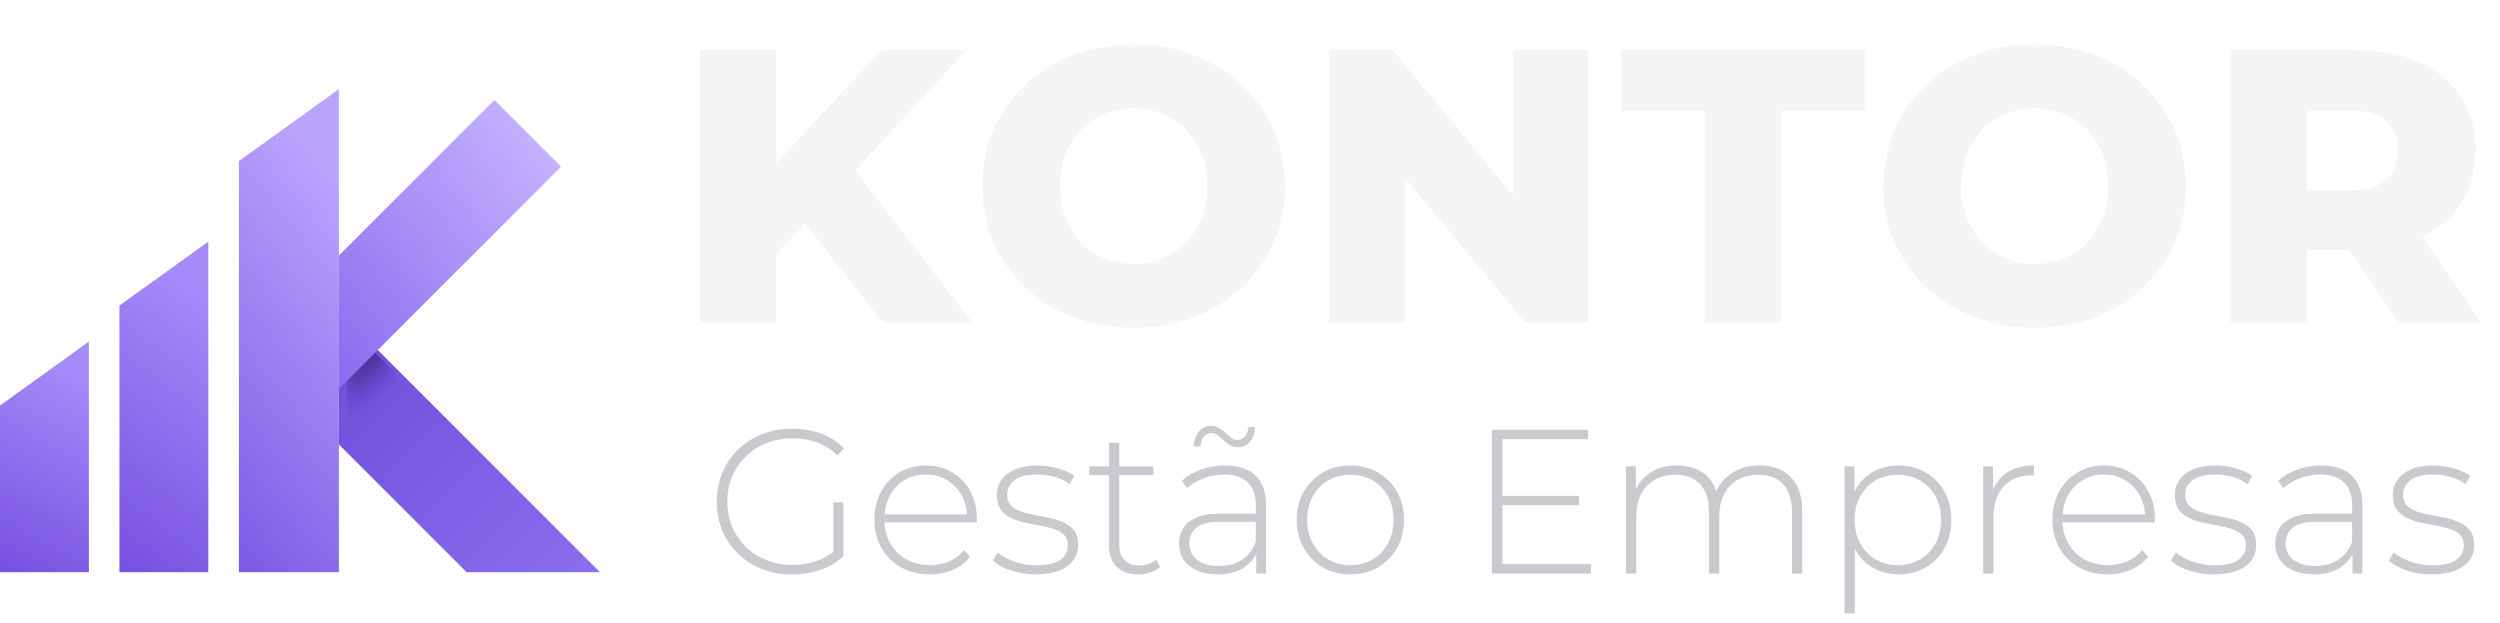
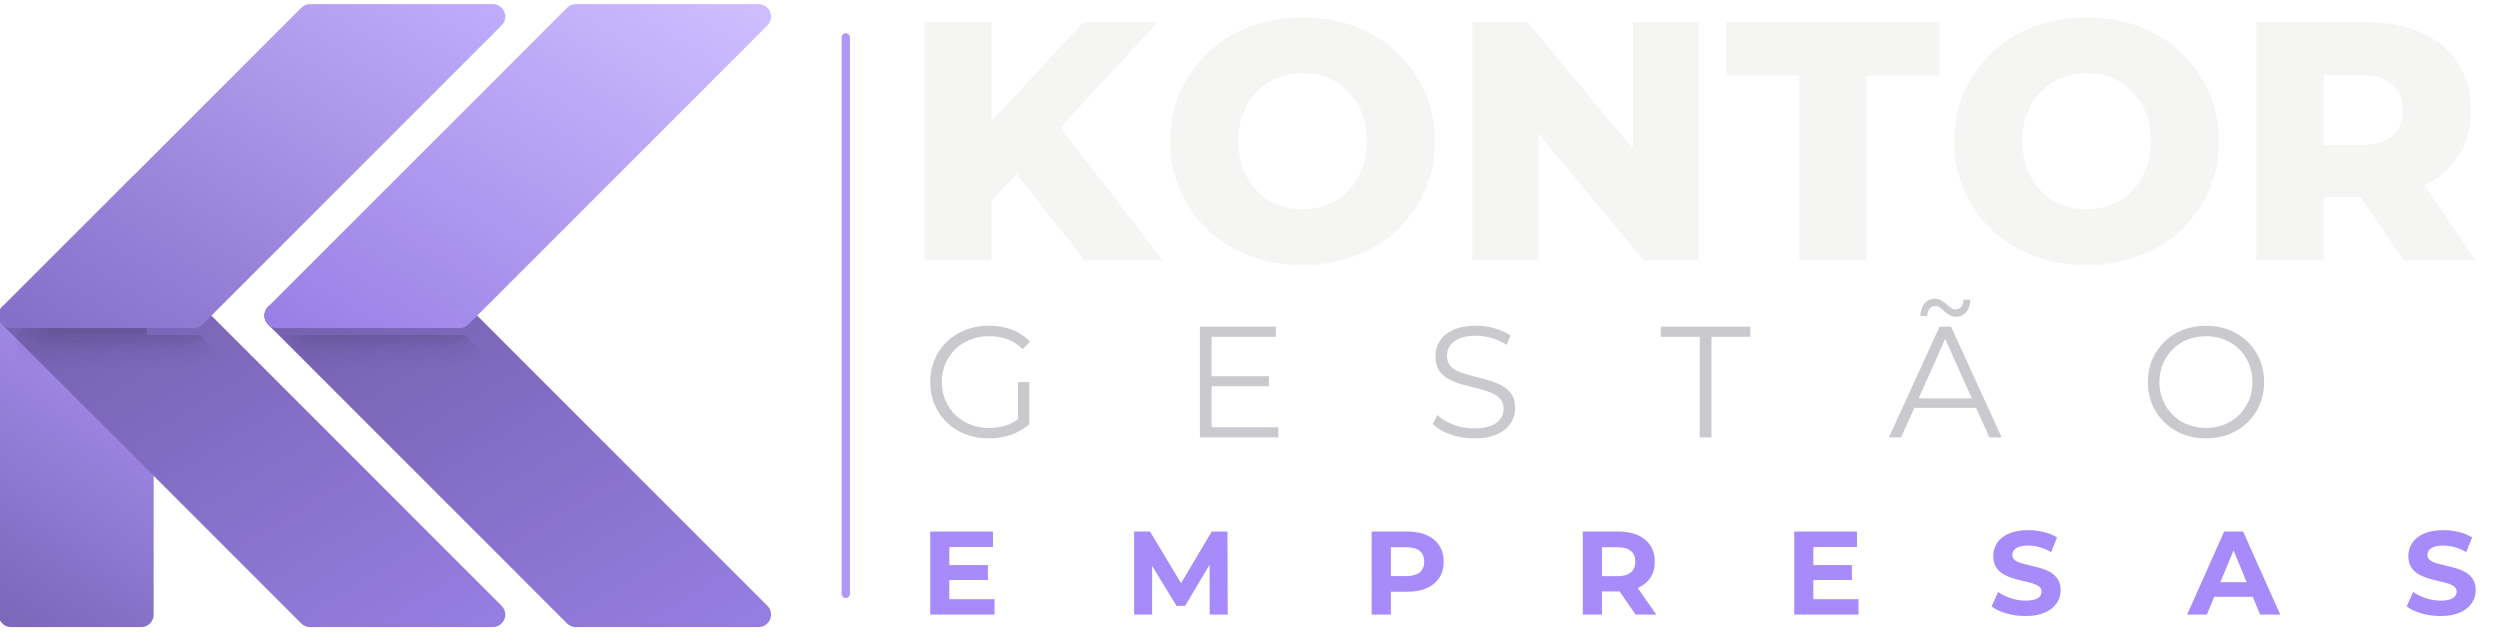
- <svg xmlns="http://www.w3.org/2000/svg" viewBox="0 -6 900 224" role="img" aria-label="Kontor Gestão Empresas">
+ <svg xmlns="http://www.w3.org/2000/svg" viewBox="-4 -6 903 228" role="img" aria-label="Kontor Gestão Empresas">
  <defs>
    <linearGradient id="kt-a" x1="0" y1="1" x2="0.2" y2="0">
-       <stop offset="0" stop-color="#7650E0" />
-       <stop offset="1" stop-color="#A58BFA" />
+       <stop offset="0" stop-color="#7D68BC" />
+       <stop offset="1" stop-color="#B299FB" />
    </linearGradient>
-     <linearGradient id="kt-b" x1="0" y1="1" x2="0.25" y2="0">
-       <stop offset="0" stop-color="#7C5AE6" />
-       <stop offset="1" stop-color="#B9A4FC" />
+     <linearGradient id="kt-b" x1="0" y1="1" x2="1" y2="0">
+       <stop offset="0" stop-color="#866FC8" />
+       <stop offset="1" stop-color="#BFABFC" />
    </linearGradient>
    <linearGradient id="kt-braco" x1="0" y1="1" x2="1" y2="0">
-       <stop offset="0" stop-color="#8A6BEE" />
-       <stop offset="1" stop-color="#CBBBFF" />
+       <stop offset="0" stop-color="#9A80E6" />
+       <stop offset="1" stop-color="#CDBDFE" />
    </linearGradient>
    <linearGradient id="kt-perna" x1="0" y1="0" x2="1" y2="1">
-       <stop offset="0" stop-color="#6D4BD8" />
-       <stop offset="1" stop-color="#8B6EF0" />
+       <stop offset="0" stop-color="#7561AF" />
+       <stop offset="1" stop-color="#967DE1" />
    </linearGradient>
-     <filter id="kt-desfoque" x="-20%" y="-20%" width="140%" height="140%">
-       <feGaussianBlur stdDeviation="4" />
+     <filter id="kt-d" x="-20%" y="-20%" width="140%" height="140%">
+       <feGaussianBlur stdDeviation="6" />
    </filter>
+     <clipPath id="kt-pa">
+       <path d="M0,108 L66,108 L174,216 L108,216 Z" />
+       <path d="M0,108 L47,61 L47,216 L0,216 Z" />
+     </clipPath>
+     <clipPath id="kt-pb">
+       <path d="M96,108 L162,108 L270,216 L204,216 Z" />
+     </clipPath>
  </defs>
-   <g>
-     <path fill="url(#kt-a)" d="M0,200 L0,140 L32,116.96 L32,200 Z" />
-     <path fill="url(#kt-a)" d="M43,200 L43,104 L75,80.96 L75,200 Z" />
-     <path fill="url(#kt-b)" d="M86,200 L86,52 L122,26.08 L122,200 Z" />
-     <path fill="url(#kt-perna)" d="M122,106 L216,200 L168,200 L122,154 Z" />
-     <clipPath id="kt-clip-perna">
-       <path d="M122,106 L216,200 L168,200 L122,154 Z" />
-     </clipPath>
-     <path clip-path="url(#kt-clip-perna)" filter="url(#kt-desfoque)" fill="#26135E" opacity=".55" transform="translate(3 5)" d="M122,86 L178,30 L202,54 L122,134 Z" />
-     <path fill="url(#kt-braco)" d="M122,86 L178,30 L202,54 L122,134 Z" />
+   <g stroke-linejoin="round" stroke-width="9">
+     <path fill="url(#kt-a)" stroke="url(#kt-a)" d="M0,108 L47,61 L47,216 L0,216 Z" />
+     <path fill="url(#kt-perna)" stroke="url(#kt-perna)" d="M0,108 L66,108 L174,216 L108,216 Z" />
+     <path clip-path="url(#kt-pa)" filter="url(#kt-d)" fill="#2A233E" opacity=".38" transform="translate(2 7)" d="M0,108 L108,0 L174,0 L66,108 Z" />
+     <path fill="url(#kt-b)" stroke="url(#kt-b)" d="M0,108 L108,0 L174,0 L66,108 Z" />
+     <path fill="url(#kt-perna)" stroke="url(#kt-perna)" d="M96,108 L162,108 L270,216 L204,216 Z" />
+     <path clip-path="url(#kt-pb)" filter="url(#kt-d)" fill="#2A233E" opacity=".38" transform="translate(2 7)" d="M96,108 L204,0 L270,0 L162,108 Z" />
+     <path fill="url(#kt-braco)" stroke="url(#kt-braco)" d="M96,108 L204,0 L270,0 L162,108 Z" />
  </g>
-   <path fill="#F5F5F4" d="M279.44 110L252 110L252 12.00L279.44 12.00L279.44 52.74L317.38 12.00L347.90 12.00L307.86 55.40L350 110L317.80 110L289.80 74.44L279.44 85.50L279.44 110ZM408.10 111.96L408.10 111.96Q396.34 111.96 386.40 108.18Q376.46 104.40 369.11 97.47Q361.76 90.54 357.70 81.30Q353.64 72.06 353.64 61.00L353.64 61.00Q353.64 49.94 357.70 40.70Q361.76 31.46 369.11 24.53Q376.46 17.60 386.40 13.82Q396.34 10.04 408.10 10.04L408.10 10.04Q420 10.04 429.87 13.82Q439.74 17.60 447.02 24.53Q454.30 31.46 458.43 40.70Q462.56 49.94 462.56 61.00L462.56 61.00Q462.56 72.06 458.43 81.37Q454.30 90.68 447.02 97.54Q439.74 104.40 429.87 108.18Q420 111.96 408.10 111.96ZM408.10 89L408.10 89Q413.70 89 418.53 87.04Q423.36 85.08 426.93 81.37Q430.50 77.66 432.53 72.48Q434.56 67.30 434.56 61.00L434.56 61.00Q434.56 54.56 432.53 49.45Q430.50 44.34 426.93 40.63Q423.36 36.92 418.53 34.96Q413.70 33.00 408.10 33.00L408.10 33.00Q402.50 33.00 397.67 34.96Q392.84 36.92 389.27 40.63Q385.70 44.34 383.67 49.45Q381.64 54.56 381.64 61.00L381.64 61.00Q381.64 67.30 383.67 72.48Q385.70 77.66 389.27 81.37Q392.84 85.08 397.67 87.04Q402.50 89 408.10 89ZM505.68 110L478.52 110L478.52 12.00L501.34 12.00L544.60 64.22L544.60 12.00L571.76 12.00L571.76 110L548.94 110L505.68 57.78L505.68 110ZM641.34 110L613.62 110L613.62 33.98L583.52 33.98L583.52 12.00L671.30 12.00L671.30 33.98L641.34 33.98L641.34 110ZM732.48 111.96L732.48 111.96Q720.72 111.96 710.78 108.18Q700.84 104.40 693.49 97.47Q686.14 90.54 682.08 81.30Q678.02 72.06 678.02 61.00L678.02 61.00Q678.02 49.94 682.08 40.70Q686.14 31.46 693.49 24.53Q700.84 17.60 710.78 13.82Q720.72 10.04 732.48 10.04L732.48 10.04Q744.38 10.04 754.25 13.82Q764.12 17.60 771.40 24.53Q778.68 31.46 782.81 40.70Q786.94 49.94 786.94 61.00L786.94 61.00Q786.94 72.06 782.81 81.37Q778.68 90.68 771.40 97.54Q764.12 104.40 754.25 108.18Q744.38 111.96 732.48 111.96ZM732.48 89L732.48 89Q738.08 89 742.91 87.04Q747.74 85.08 751.31 81.37Q754.88 77.66 756.91 72.48Q758.94 67.30 758.94 61.00L758.94 61.00Q758.94 54.56 756.91 49.45Q754.88 44.34 751.31 40.63Q747.74 36.92 742.91 34.96Q738.08 33.00 732.48 33.00L732.48 33.00Q726.88 33.00 722.05 34.96Q717.22 36.92 713.65 40.63Q710.08 44.34 708.05 49.45Q706.02 54.56 706.02 61.00L706.02 61.00Q706.02 67.30 708.05 72.48Q710.08 77.66 713.65 81.37Q717.22 85.08 722.05 87.04Q726.88 89 732.48 89ZM830.62 110L802.90 110L802.90 12.00L847.70 12.00Q861.14 12.00 870.87 16.34Q880.60 20.68 885.92 28.87Q891.24 37.06 891.24 48.26L891.24 48.26Q891.24 59.32 885.92 67.30L885.92 67.30Q880.88 75 872.06 79.20L872.06 79.20L893.20 110L863.52 110L845.74 83.96L830.62 83.96L830.62 110ZM830.62 33.84L830.62 62.54L846.02 62.54Q854.70 62.54 858.97 58.76Q863.24 54.98 863.24 48.26L863.24 48.26Q863.24 41.40 858.97 37.62Q854.70 33.84 846.02 33.84L846.02 33.84L830.62 33.84Z" />
-   <path fill="#C9C9CE" d="M285.13 200.84Q279.29 200.84 274.34 198.88Q269.38 196.92 265.72 193.37Q262.06 189.82 260.06 185.05Q258.07 180.28 258.07 174.59Q258.07 168.89 260.06 164.12Q262.06 159.36 265.76 155.81Q269.45 152.26 274.37 150.3Q279.29 148.34 285.21 148.34Q290.83 148.34 295.63 150.11Q300.44 151.89 303.84 155.44L301.47 157.95Q298.07 154.62 294.04 153.22Q290.01 151.81 285.28 151.81Q280.25 151.81 275.96 153.51Q271.67 155.21 268.49 158.32Q265.31 161.43 263.58 165.57Q261.84 169.71 261.84 174.59Q261.84 179.47 263.58 183.61Q265.31 187.75 268.49 190.86Q271.67 193.96 275.96 195.66Q280.25 197.36 285.28 197.36Q289.86 197.36 294.01 195.96Q297.19 194.85 300 192.63V174.81H303.62V194.18Q300.14 197.51 295.3 199.18Q290.46 200.84 285.13 200.84ZM334.68 200.77Q328.83 200.77 324.36 198.25Q319.89 195.74 317.34 191.3Q314.78 186.86 314.78 181.17Q314.78 175.4 317.19 171Q319.59 166.6 323.81 164.09Q328.02 161.57 333.27 161.57Q338.52 161.57 342.7 164.01Q346.88 166.45 349.28 170.85Q351.68 175.25 351.68 181.02Q351.68 181.24 351.65 181.5Q351.61 181.76 351.61 182.06H318.41Q318.56 186.35 320.55 189.67Q322.62 193.37 326.32 195.4Q330.02 197.44 334.75 197.44Q338.45 197.44 341.66 196.11Q344.88 194.78 347.1 192.04L349.24 194.48Q346.73 197.59 342.92 199.18Q339.11 200.77 334.68 200.77ZM318.48 179.17H348.13Q347.91 175.48 346.29 172.44Q344.29 168.89 340.96 166.86Q337.63 164.83 333.27 164.83Q328.98 164.83 325.62 166.86Q322.25 168.89 320.33 172.44Q318.7 175.48 318.48 179.17ZM372.91 200.77Q368.1 200.77 363.92 199.36Q359.74 197.96 357.45 195.81L359.15 192.85Q361.37 194.78 365.07 196.14Q368.77 197.51 373.06 197.51Q379.12 197.51 381.78 195.52Q384.44 193.52 384.44 190.27Q384.44 187.9 383.07 186.53Q381.71 185.16 379.41 184.42Q377.12 183.68 374.39 183.2Q371.65 182.72 368.91 182.13Q366.18 181.54 363.89 180.43Q361.59 179.32 360.23 177.36Q358.86 175.4 358.86 172.15Q358.86 169.19 360.48 166.82Q362.11 164.46 365.36 163.02Q368.62 161.57 373.5 161.57Q377.12 161.57 380.78 162.61Q384.44 163.64 386.74 165.35L385.03 168.3Q382.59 166.45 379.56 165.64Q376.53 164.83 373.42 164.83Q367.8 164.83 365.18 166.9Q362.55 168.97 362.55 172.07Q362.55 174.51 363.92 175.96Q365.29 177.4 367.58 178.17Q369.88 178.95 372.61 179.43Q375.35 179.91 378.08 180.5Q380.82 181.1 383.11 182.17Q385.4 183.24 386.77 185.13Q388.14 187.01 388.14 190.19Q388.14 193.37 386.4 195.74Q384.66 198.1 381.26 199.43Q377.86 200.77 372.91 200.77ZM409.73 200.77Q404.63 200.77 401.93 197.96Q399.23 195.15 399.23 190.27V165.05H392.13V161.87H399.23V153.44H402.93V161.87H415.2V165.05H402.93V189.9Q402.93 193.59 404.78 195.59Q406.63 197.59 410.1 197.59Q413.73 197.59 416.09 195.44L417.65 198.03Q416.17 199.43 414.06 200.1Q411.95 200.77 409.73 200.77ZM452.25 200.47V193.52Q450.7 196.4 447.89 198.25Q444.12 200.77 438.35 200.77Q434.06 200.77 430.92 199.4Q427.78 198.03 426.11 195.52Q424.45 193 424.45 189.75Q424.45 186.79 425.82 184.39Q427.18 181.98 430.36 180.47Q433.54 178.95 438.87 178.95H452.1V175.85Q452.1 170.45 449.18 167.64Q446.26 164.83 440.64 164.83Q436.65 164.83 433.21 166.2Q429.77 167.56 427.33 169.71L425.48 167.05Q428.37 164.46 432.43 163.02Q436.5 161.57 440.94 161.57Q448.11 161.57 451.96 165.2Q455.8 168.82 455.8 175.99V200.47ZM452.1 181.84H438.94Q432.95 181.84 430.55 184.05Q428.15 186.27 428.15 189.6Q428.15 193.3 430.96 195.52Q433.77 197.73 438.87 197.73Q443.75 197.73 447.11 195.52Q450.48 193.3 452.1 189.08ZM445.67 154.99Q444.04 154.99 442.75 154.22Q441.46 153.44 440.42 152.44Q439.39 151.44 438.35 150.67Q437.32 149.89 436.13 149.89Q434.43 149.89 433.4 151.18Q432.36 152.48 432.21 154.7H429.77Q429.92 151.37 431.58 149.34Q433.25 147.3 435.91 147.3Q437.54 147.3 438.83 148.08Q440.13 148.85 441.2 149.85Q442.27 150.85 443.27 151.63Q444.27 152.4 445.45 152.4Q447.15 152.4 448.22 151.11Q449.29 149.82 449.37 147.75H451.81Q451.73 150.93 450.03 152.96Q448.33 154.99 445.67 154.99ZM486.12 200.77Q480.57 200.77 476.25 198.25Q471.92 195.74 469.37 191.3Q466.82 186.86 466.82 181.17Q466.82 175.4 469.37 171Q471.92 166.6 476.25 164.09Q480.57 161.57 486.12 161.57Q491.67 161.57 496.03 164.09Q500.39 166.6 502.91 171Q505.42 175.4 505.42 181.17Q505.42 186.86 502.91 191.3Q500.39 195.74 496.03 198.25Q491.67 200.77 486.12 200.77ZM486.12 197.44Q490.56 197.44 494.11 195.4Q497.66 193.37 499.65 189.67Q501.65 185.98 501.65 181.17Q501.65 176.29 499.65 172.63Q497.66 168.97 494.11 166.93Q490.56 164.9 486.12 164.9Q481.68 164.9 478.17 166.93Q474.66 168.97 472.63 172.63Q470.59 176.29 470.59 181.17Q470.59 185.98 472.63 189.67Q474.66 193.37 478.17 195.4Q481.68 197.44 486.12 197.44ZM537.07 200.47V148.71H571.68V152.11H540.84V172.52H568.42V175.85H540.84V197.07H572.79V200.47ZM585.36 200.47V161.87H588.91V170.15Q590.68 166.45 594.08 164.16Q598.08 161.57 603.7 161.57Q609.46 161.57 613.46 164.46Q616.56 166.82 617.82 170.89Q619.52 167.12 623 164.61Q627.29 161.57 633.42 161.57Q638.08 161.57 641.52 163.39Q644.96 165.2 646.88 168.86Q648.8 172.52 648.8 177.92V200.47H645.11V178.21Q645.11 171.7 641.93 168.3Q638.75 164.9 633.05 164.9Q628.69 164.9 625.51 166.75Q622.33 168.6 620.63 171.93Q618.93 175.25 618.93 179.91V200.47H615.23V178.21Q615.23 171.7 612.05 168.3Q608.87 164.9 603.18 164.9Q598.82 164.9 595.64 166.75Q592.46 168.6 590.76 171.93Q589.05 175.25 589.05 179.91V200.47ZM683.41 200.77Q678.31 200.77 674.24 198.4Q670.1 196.03 667.73 191.67V214.82H664.04V161.87H667.59V170.89Q667.66 170.82 667.73 170.67Q670.1 166.31 674.21 163.94Q678.31 161.57 683.41 161.57Q688.88 161.57 693.21 164.05Q697.54 166.53 700.01 170.97Q702.49 175.4 702.49 181.17Q702.49 186.94 700.01 191.37Q697.54 195.81 693.21 198.29Q688.88 200.77 683.41 200.77ZM683.19 197.44Q687.63 197.44 691.18 195.4Q694.73 193.37 696.76 189.67Q698.79 185.98 698.79 181.17Q698.79 176.29 696.76 172.63Q694.73 168.97 691.18 166.93Q687.63 164.9 683.19 164.9Q678.75 164.9 675.24 166.93Q671.73 168.97 669.69 172.63Q667.66 176.29 667.66 181.17Q667.66 185.98 669.69 189.67Q671.73 193.37 675.24 195.4Q678.75 197.44 683.19 197.44ZM713.95 200.47V161.87H717.5V170.3Q719.2 166.31 722.6 164.09Q726.45 161.57 732.22 161.57V165.2Q732 165.2 731.77 165.16Q731.55 165.12 731.33 165.12Q724.9 165.12 721.27 169.15Q717.65 173.18 717.65 180.36V200.47ZM758.76 200.77Q752.92 200.77 748.45 198.25Q743.97 195.74 741.42 191.3Q738.87 186.86 738.87 181.17Q738.87 175.4 741.28 171Q743.68 166.6 747.89 164.09Q752.11 161.57 757.36 161.57Q762.61 161.57 766.79 164.01Q770.97 166.45 773.37 170.85Q775.77 175.25 775.77 181.02Q775.77 181.24 775.73 181.5Q775.7 181.76 775.7 182.06H742.5Q742.64 186.35 744.64 189.67Q746.71 193.37 750.41 195.4Q754.11 197.44 758.84 197.44Q762.54 197.44 765.75 196.11Q768.97 194.78 771.19 192.04L773.33 194.48Q770.82 197.59 767.01 199.18Q763.2 200.77 758.76 200.77ZM742.57 179.17H772.22Q772 175.48 770.37 172.44Q768.38 168.89 765.05 166.86Q761.72 164.83 757.36 164.83Q753.07 164.83 749.71 166.86Q746.34 168.89 744.42 172.44Q742.79 175.48 742.57 179.17ZM796.99 200.77Q792.19 200.77 788.01 199.36Q783.83 197.96 781.54 195.81L783.24 192.85Q785.46 194.78 789.16 196.14Q792.85 197.51 797.14 197.51Q803.21 197.51 805.87 195.52Q808.53 193.52 808.53 190.27Q808.53 187.9 807.16 186.53Q805.79 185.16 803.5 184.42Q801.21 183.68 798.47 183.2Q795.74 182.72 793 182.13Q790.27 181.54 787.97 180.43Q785.68 179.32 784.31 177.36Q782.94 175.4 782.94 172.15Q782.94 169.19 784.57 166.82Q786.2 164.46 789.45 163.02Q792.71 161.57 797.59 161.57Q801.21 161.57 804.87 162.61Q808.53 163.64 810.82 165.35L809.12 168.3Q806.68 166.45 803.65 165.64Q800.62 164.83 797.51 164.83Q791.89 164.83 789.27 166.9Q786.64 168.97 786.64 172.07Q786.64 174.51 788.01 175.96Q789.38 177.4 791.67 178.17Q793.96 178.95 796.7 179.43Q799.43 179.91 802.17 180.5Q804.91 181.1 807.2 182.17Q809.49 183.24 810.86 185.13Q812.23 187.01 812.23 190.19Q812.23 193.37 810.49 195.74Q808.75 198.1 805.35 199.43Q801.95 200.77 796.99 200.77ZM846.91 200.47V193.52Q845.36 196.4 842.55 198.25Q838.77 200.77 833.01 200.77Q828.72 200.77 825.58 199.4Q822.43 198.03 820.77 195.52Q819.1 193 819.1 189.75Q819.1 186.79 820.47 184.39Q821.84 181.98 825.02 180.47Q828.2 178.95 833.52 178.95H846.76V175.85Q846.76 170.45 843.84 167.64Q840.92 164.83 835.3 164.83Q831.31 164.83 827.87 166.2Q824.43 167.56 821.99 169.71L820.14 167.05Q823.02 164.46 827.09 163.02Q831.16 161.57 835.6 161.57Q842.77 161.57 846.61 165.2Q850.46 168.82 850.46 175.99V200.47ZM846.76 181.84H833.6Q827.61 181.84 825.21 184.05Q822.8 186.27 822.8 189.6Q822.8 193.3 825.61 195.52Q828.42 197.73 833.52 197.73Q838.41 197.73 841.77 195.52Q845.13 193.3 846.76 189.08ZM875.45 200.77Q870.65 200.77 866.47 199.36Q862.29 197.96 860 195.81L861.7 192.85Q863.92 194.78 867.61 196.14Q871.31 197.51 875.6 197.51Q881.66 197.51 884.33 195.52Q886.99 193.52 886.99 190.27Q886.99 187.9 885.62 186.53Q884.25 185.16 881.96 184.42Q879.67 183.68 876.93 183.2Q874.2 182.72 871.46 182.13Q868.72 181.54 866.43 180.43Q864.14 179.32 862.77 177.36Q861.4 175.4 861.4 172.15Q861.4 169.19 863.03 166.82Q864.66 164.46 867.91 163.02Q871.16 161.57 876.04 161.57Q879.67 161.57 883.33 162.61Q886.99 163.64 889.28 165.35L887.58 168.3Q885.14 166.45 882.11 165.64Q879.08 164.83 875.97 164.83Q870.35 164.83 867.73 166.9Q865.1 168.97 865.1 172.07Q865.1 174.51 866.47 175.96Q867.84 177.4 870.13 178.17Q872.42 178.95 875.16 179.43Q877.89 179.91 880.63 180.5Q883.37 181.1 885.66 182.17Q887.95 183.24 889.32 185.13Q890.69 187.01 890.69 190.19Q890.69 193.37 888.95 195.74Q887.21 198.1 883.81 199.43Q880.41 200.77 875.45 200.77Z" />
+   <rect x="300" y="6" width="3" height="204" rx="1.5" fill="#A78BFA" opacity=".9" />
+   <path fill="#F5F5F4" d="M354.08 88L330 88L330 2L354.08 2L354.08 37.75L387.37 2L414.16 2L379.02 40.09L416 88L387.74 88L363.17 56.79L354.08 66.50L354.08 88ZM466.49 89.72L466.49 89.72Q456.17 89.72 447.45 86.40Q438.73 83.09 432.28 77.00Q425.83 70.92 422.27 62.81Q418.70 54.71 418.70 45L418.70 45Q418.70 35.29 422.27 27.19Q425.83 19.08 432.28 13.00Q438.73 6.91 447.45 3.60Q456.17 0.28 466.49 0.28L466.49 0.28Q476.94 0.28 485.60 3.60Q494.26 6.91 500.65 13.00Q507.04 19.08 510.66 27.19Q514.29 35.29 514.29 45L514.29 45Q514.29 54.71 510.66 62.88Q507.04 71.05 500.65 77.07Q494.26 83.09 485.60 86.40Q476.94 89.72 466.49 89.72ZM466.49 69.57L466.49 69.57Q471.41 69.57 475.65 67.85Q479.89 66.13 483.02 62.88Q486.15 59.62 487.93 55.07Q489.71 50.53 489.71 45L489.71 45Q489.71 39.35 487.93 34.86Q486.15 30.38 483.02 27.12Q479.89 23.87 475.65 22.15Q471.41 20.43 466.49 20.43L466.49 20.43Q461.58 20.43 457.34 22.15Q453.10 23.87 449.97 27.12Q446.84 30.38 445.06 34.86Q443.27 39.35 443.27 45L443.27 45Q443.27 50.53 445.06 55.07Q446.84 59.62 449.97 62.88Q453.10 66.13 457.34 67.85Q461.58 69.57 466.49 69.57ZM551.63 88L527.80 88L527.80 2L547.83 2L585.79 47.83L585.79 2L609.62 2L609.62 88L589.60 88L551.63 42.17L551.63 88ZM670.19 88L645.87 88L645.87 21.29L619.45 21.29L619.45 2L696.48 2L696.48 21.29L670.19 21.29L670.19 88ZM749.68 89.72L749.68 89.72Q739.36 89.72 730.64 86.40Q721.91 83.09 715.46 77.00Q709.01 70.92 705.45 62.81Q701.89 54.71 701.89 45L701.89 45Q701.89 35.29 705.45 27.19Q709.01 19.08 715.46 13.00Q721.91 6.91 730.64 3.60Q739.36 0.28 749.68 0.28L749.68 0.28Q760.12 0.28 768.78 3.60Q777.45 6.91 783.83 13.00Q790.22 19.08 793.85 27.19Q797.47 35.29 797.47 45L797.47 45Q797.47 54.71 793.85 62.88Q790.22 71.05 783.83 77.07Q777.45 83.09 768.78 86.40Q760.12 89.72 749.68 89.72ZM749.68 69.57L749.68 69.57Q754.59 69.57 758.83 67.85Q763.07 66.13 766.20 62.88Q769.34 59.62 771.12 55.07Q772.90 50.53 772.90 45L772.90 45Q772.90 39.35 771.12 34.86Q769.34 30.38 766.20 27.12Q763.07 23.87 758.83 22.15Q754.59 20.43 749.68 20.43L749.68 20.43Q744.77 20.43 740.53 22.15Q736.29 23.87 733.16 27.12Q730.02 30.38 728.24 34.86Q726.46 39.35 726.46 45L726.46 45Q726.46 50.53 728.24 55.07Q730.02 59.62 733.16 62.88Q736.29 66.13 740.53 67.85Q744.77 69.57 749.68 69.57ZM835.31 88L810.99 88L810.99 2L850.30 2Q862.09 2 870.63 5.81Q879.17 9.62 883.84 16.80Q888.51 23.99 888.51 33.82L888.51 33.82Q888.51 43.53 883.84 50.53L883.84 50.53Q879.42 57.29 871.68 60.97L871.68 60.97L890.23 88L864.18 88L848.58 65.15L835.31 65.15L835.31 88ZM835.31 21.17L835.31 46.35L848.83 46.35Q856.44 46.35 860.19 43.03Q863.94 39.72 863.94 33.82L863.94 33.82Q863.94 27.80 860.19 24.48Q856.44 21.17 848.83 21.17L848.83 21.17L835.31 21.17Z" />
+   <path fill="#C9C9CE" d="M353.09 152.34L353.09 152.34Q348.51 152.34 344.66 150.83Q340.80 149.31 337.97 146.57Q335.14 143.83 333.57 140.11Q332 136.40 332 132Q332 127.60 333.57 123.89Q335.14 120.17 338 117.43Q340.86 114.69 344.71 113.17Q348.57 111.66 353.14 111.66Q357.71 111.66 361.51 113.09Q365.31 114.51 368 117.43L368 117.43L365.37 120.11Q362.86 117.60 359.83 116.51Q356.80 115.43 353.31 115.43L353.31 115.43Q349.60 115.43 346.49 116.66Q343.37 117.89 341.06 120.14Q338.74 122.40 337.46 125.40Q336.17 128.40 336.17 132L336.17 132Q336.17 135.54 337.46 138.57Q338.74 141.60 341.06 143.86Q343.37 146.11 346.49 147.34Q349.60 148.57 353.26 148.57L353.26 148.57Q356.69 148.57 359.77 147.54L359.77 147.54Q361.83 146.86 363.71 145.43L363.71 145.43L363.71 132L367.77 132L367.77 147.26Q364.91 149.77 361.09 151.06Q357.26 152.34 353.09 152.34ZM433.64 133.49L433.64 148.34L457.70 148.34L457.70 152L429.41 152L429.41 112L456.84 112L456.84 115.66L433.64 115.66L433.64 129.89L454.33 129.89L454.33 133.49L433.64 133.49ZM528.36 152.34L528.36 152.34Q523.91 152.34 519.82 150.89Q515.74 149.43 513.51 147.14L513.51 147.14L515.16 143.89Q517.28 145.94 520.85 147.34Q524.42 148.74 528.36 148.74L528.36 148.74Q532.14 148.74 534.51 147.80Q536.88 146.86 537.99 145.26Q539.11 143.66 539.11 141.71L539.11 141.71Q539.11 139.37 537.76 137.94Q536.42 136.51 534.25 135.69Q532.08 134.86 529.45 134.23Q526.82 133.60 524.19 132.89Q521.56 132.17 519.36 130.97Q517.16 129.77 515.82 127.80Q514.48 125.83 514.48 122.63L514.48 122.63Q514.48 119.66 516.05 117.17Q517.62 114.69 520.88 113.17Q524.14 111.66 529.22 111.66L529.22 111.66Q532.59 111.66 535.91 112.60Q539.22 113.54 541.62 115.20L541.62 115.20L540.19 118.57Q537.62 116.86 534.74 116.06Q531.85 115.26 529.16 115.26L529.16 115.26Q525.56 115.26 523.22 116.23Q520.88 117.20 519.76 118.83Q518.65 120.46 518.65 122.51L518.65 122.51Q518.65 124.86 519.99 126.29Q521.34 127.71 523.54 128.51Q525.74 129.31 528.36 129.94Q530.99 130.57 533.59 131.31Q536.19 132.06 538.39 133.23Q540.59 134.40 541.94 136.34Q543.28 138.29 543.28 141.43L543.28 141.43Q543.28 144.34 541.68 146.83Q540.08 149.31 536.79 150.83Q533.51 152.34 528.36 152.34ZM614.18 152L609.95 152L609.95 115.66L595.89 115.66L595.89 112L628.23 112L628.23 115.66L614.18 115.66L614.18 152ZM682.67 152L678.27 152L696.56 112L700.73 112L719.01 152L714.56 152L709.76 141.31L687.47 141.31L682.67 152ZM689.01 137.89L708.21 137.89L698.61 116.40L689.01 137.89ZM702.56 108.40L702.56 108.40Q701.24 108.40 700.21 107.83Q699.19 107.26 698.36 106.49Q697.53 105.71 696.73 105.11Q695.93 104.51 695.07 104.51L695.07 104.51Q693.76 104.51 692.99 105.49Q692.21 106.46 692.10 108.17L692.10 108.17L689.64 108.17Q689.76 105.31 691.16 103.60Q692.56 101.89 694.79 101.89L694.79 101.89Q696.10 101.89 697.16 102.49Q698.21 103.09 699.04 103.86Q699.87 104.63 700.64 105.20Q701.41 105.77 702.27 105.77L702.27 105.77Q703.59 105.77 704.39 104.83Q705.19 103.89 705.24 102.23L705.24 102.23L707.70 102.23Q707.64 104.97 706.21 106.69Q704.79 108.40 702.56 108.40ZM792.83 152.34L792.83 152.34Q788.31 152.34 784.45 150.83Q780.60 149.31 777.77 146.54Q774.94 143.77 773.37 140.09Q771.80 136.40 771.80 132L771.80 132Q771.80 127.60 773.37 123.91Q774.94 120.23 777.77 117.46Q780.60 114.69 784.43 113.17Q788.25 111.66 792.83 111.66L792.83 111.66Q797.34 111.66 801.17 113.17Q805.00 114.69 807.83 117.43Q810.65 120.17 812.23 123.89Q813.80 127.60 813.80 132L813.80 132Q813.80 136.40 812.23 140.11Q810.65 143.83 807.83 146.57Q805.00 149.31 801.17 150.83Q797.34 152.34 792.83 152.34ZM792.83 148.57L792.83 148.57Q796.43 148.57 799.48 147.34Q802.54 146.11 804.80 143.86Q807.05 141.60 808.31 138.60Q809.57 135.60 809.57 132L809.57 132Q809.57 128.40 808.31 125.40Q807.05 122.40 804.80 120.14Q802.54 117.89 799.48 116.66Q796.43 115.43 792.83 115.43L792.83 115.43Q789.23 115.43 786.14 116.66Q783.05 117.89 780.80 120.14Q778.54 122.40 777.25 125.40Q775.97 128.40 775.97 132L775.97 132Q775.97 135.54 777.25 138.57Q778.54 141.60 780.80 143.86Q783.05 146.11 786.14 147.34Q789.23 148.57 792.83 148.57Z" />
+   <path fill="#A78BFA" d="M338.90 203.49L338.90 210.43L355.23 210.43L355.23 216L332 216L332 186L354.67 186L354.67 191.57L338.90 191.57L338.90 198.09L352.83 198.09L352.83 203.49L338.90 203.49ZM412.15 216L405.64 216L405.64 186L411.38 186L422.61 204.64L433.67 186L439.37 186L439.45 216L432.94 216L432.89 198L424.07 212.83L420.94 212.83L412.15 198.39L412.15 216ZM498.39 216L491.44 216L491.44 186L504.43 186Q508.46 186 511.37 187.31Q514.29 188.61 515.87 191.06Q517.46 193.50 517.46 196.89L517.46 196.89Q517.46 200.23 515.87 202.67Q514.29 205.11 511.37 206.42Q508.46 207.73 504.43 207.73L504.43 207.73L498.39 207.73L498.39 216ZM498.39 191.66L498.39 202.07L504.04 202.07Q507.26 202.07 508.84 200.70Q510.43 199.33 510.43 196.89L510.43 196.89Q510.43 194.40 508.84 193.03Q507.26 191.66 504.04 191.66L504.04 191.66L498.39 191.66ZM574.64 216L567.70 216L567.70 186L580.68 186Q584.71 186 587.62 187.31Q590.54 188.61 592.12 191.06Q593.71 193.50 593.71 196.89L593.71 196.89Q593.71 200.23 592.12 202.65Q590.54 205.07 587.62 206.36L587.62 206.36Q587.58 206.36 587.58 206.40L587.58 206.40L594.27 216L586.77 216L581.02 207.64Q580.85 207.64 580.68 207.64L580.68 207.64L574.64 207.64L574.64 216ZM574.64 191.66L574.64 202.11L580.30 202.11Q583.51 202.11 585.10 200.72Q586.68 199.33 586.68 196.89L586.68 196.89Q586.68 194.40 585.10 193.03Q583.51 191.66 580.30 191.66L580.30 191.66L574.64 191.66ZM650.98 203.49L650.98 210.43L667.30 210.43L667.30 216L644.08 216L644.08 186L666.75 186L666.75 191.57L650.98 191.57L650.98 198.09L664.90 198.09L664.90 203.49L650.98 203.49ZM727.57 216.51L727.57 216.51Q723.97 216.51 720.67 215.55Q717.37 214.59 715.36 213.04L715.36 213.04L717.71 207.81Q719.64 209.19 722.28 210.06Q724.91 210.94 727.61 210.94L727.61 210.94Q729.67 210.94 730.93 210.54Q732.20 210.13 732.80 209.40Q733.40 208.67 733.40 207.73L733.40 207.73Q733.40 206.53 732.46 205.82Q731.51 205.11 729.97 204.66Q728.43 204.21 726.56 203.81Q724.70 203.40 722.83 202.80Q720.97 202.20 719.43 201.26Q717.88 200.31 716.92 198.77Q715.96 197.23 715.96 194.83L715.96 194.83Q715.96 192.26 717.35 190.14Q718.74 188.01 721.55 186.75Q724.36 185.49 728.60 185.49L728.60 185.49Q731.43 185.49 734.17 186.15Q736.91 186.81 739.01 188.14L739.01 188.14L736.87 193.41Q734.77 192.21 732.67 191.64Q730.57 191.06 728.56 191.06L728.56 191.06Q726.54 191.06 725.26 191.53Q723.97 192 723.41 192.75Q722.86 193.50 722.86 194.49L722.86 194.49Q722.86 195.64 723.80 196.35Q724.74 197.06 726.28 197.49Q727.83 197.91 729.69 198.34Q731.56 198.77 733.42 199.33Q735.28 199.89 736.83 200.83Q738.37 201.77 739.33 203.31Q740.30 204.86 740.30 207.21L740.30 207.21Q740.30 209.74 738.88 211.84Q737.47 213.94 734.66 215.23Q731.86 216.51 727.57 216.51ZM793.11 216L785.99 216L799.36 186L806.22 186L819.63 216L812.35 216L809.69 209.57L795.76 209.57L793.11 216ZM797.99 204.30L807.51 204.30L802.75 192.81L797.99 204.30ZM877.50 216.51L877.50 216.51Q873.90 216.51 870.60 215.55Q867.30 214.59 865.29 213.04L865.29 213.04L867.64 207.81Q869.57 209.19 872.21 210.06Q874.84 210.94 877.54 210.94L877.54 210.94Q879.60 210.94 880.86 210.54Q882.13 210.13 882.73 209.40Q883.33 208.67 883.33 207.73L883.33 207.73Q883.33 206.53 882.39 205.82Q881.44 205.11 879.90 204.66Q878.36 204.21 876.49 203.81Q874.63 203.40 872.76 202.80Q870.90 202.20 869.36 201.26Q867.81 200.31 866.85 198.77Q865.89 197.23 865.89 194.83L865.89 194.83Q865.89 192.26 867.28 190.14Q868.67 188.01 871.48 186.75Q874.29 185.49 878.53 185.49L878.53 185.49Q881.36 185.49 884.10 186.15Q886.84 186.81 888.94 188.14L888.94 188.14L886.80 193.41Q884.70 192.21 882.60 191.64Q880.50 191.06 878.49 191.06L878.49 191.06Q876.47 191.06 875.19 191.53Q873.90 192 873.34 192.75Q872.79 193.50 872.79 194.49L872.79 194.49Q872.79 195.64 873.73 196.35Q874.67 197.06 876.21 197.49Q877.76 197.91 879.62 198.34Q881.49 198.77 883.35 199.33Q885.21 199.89 886.76 200.83Q888.30 201.77 889.26 203.31Q890.23 204.86 890.23 207.21L890.23 207.21Q890.23 209.74 888.81 211.84Q887.40 213.94 884.59 215.23Q881.79 216.51 877.50 216.51Z" />
</svg>
